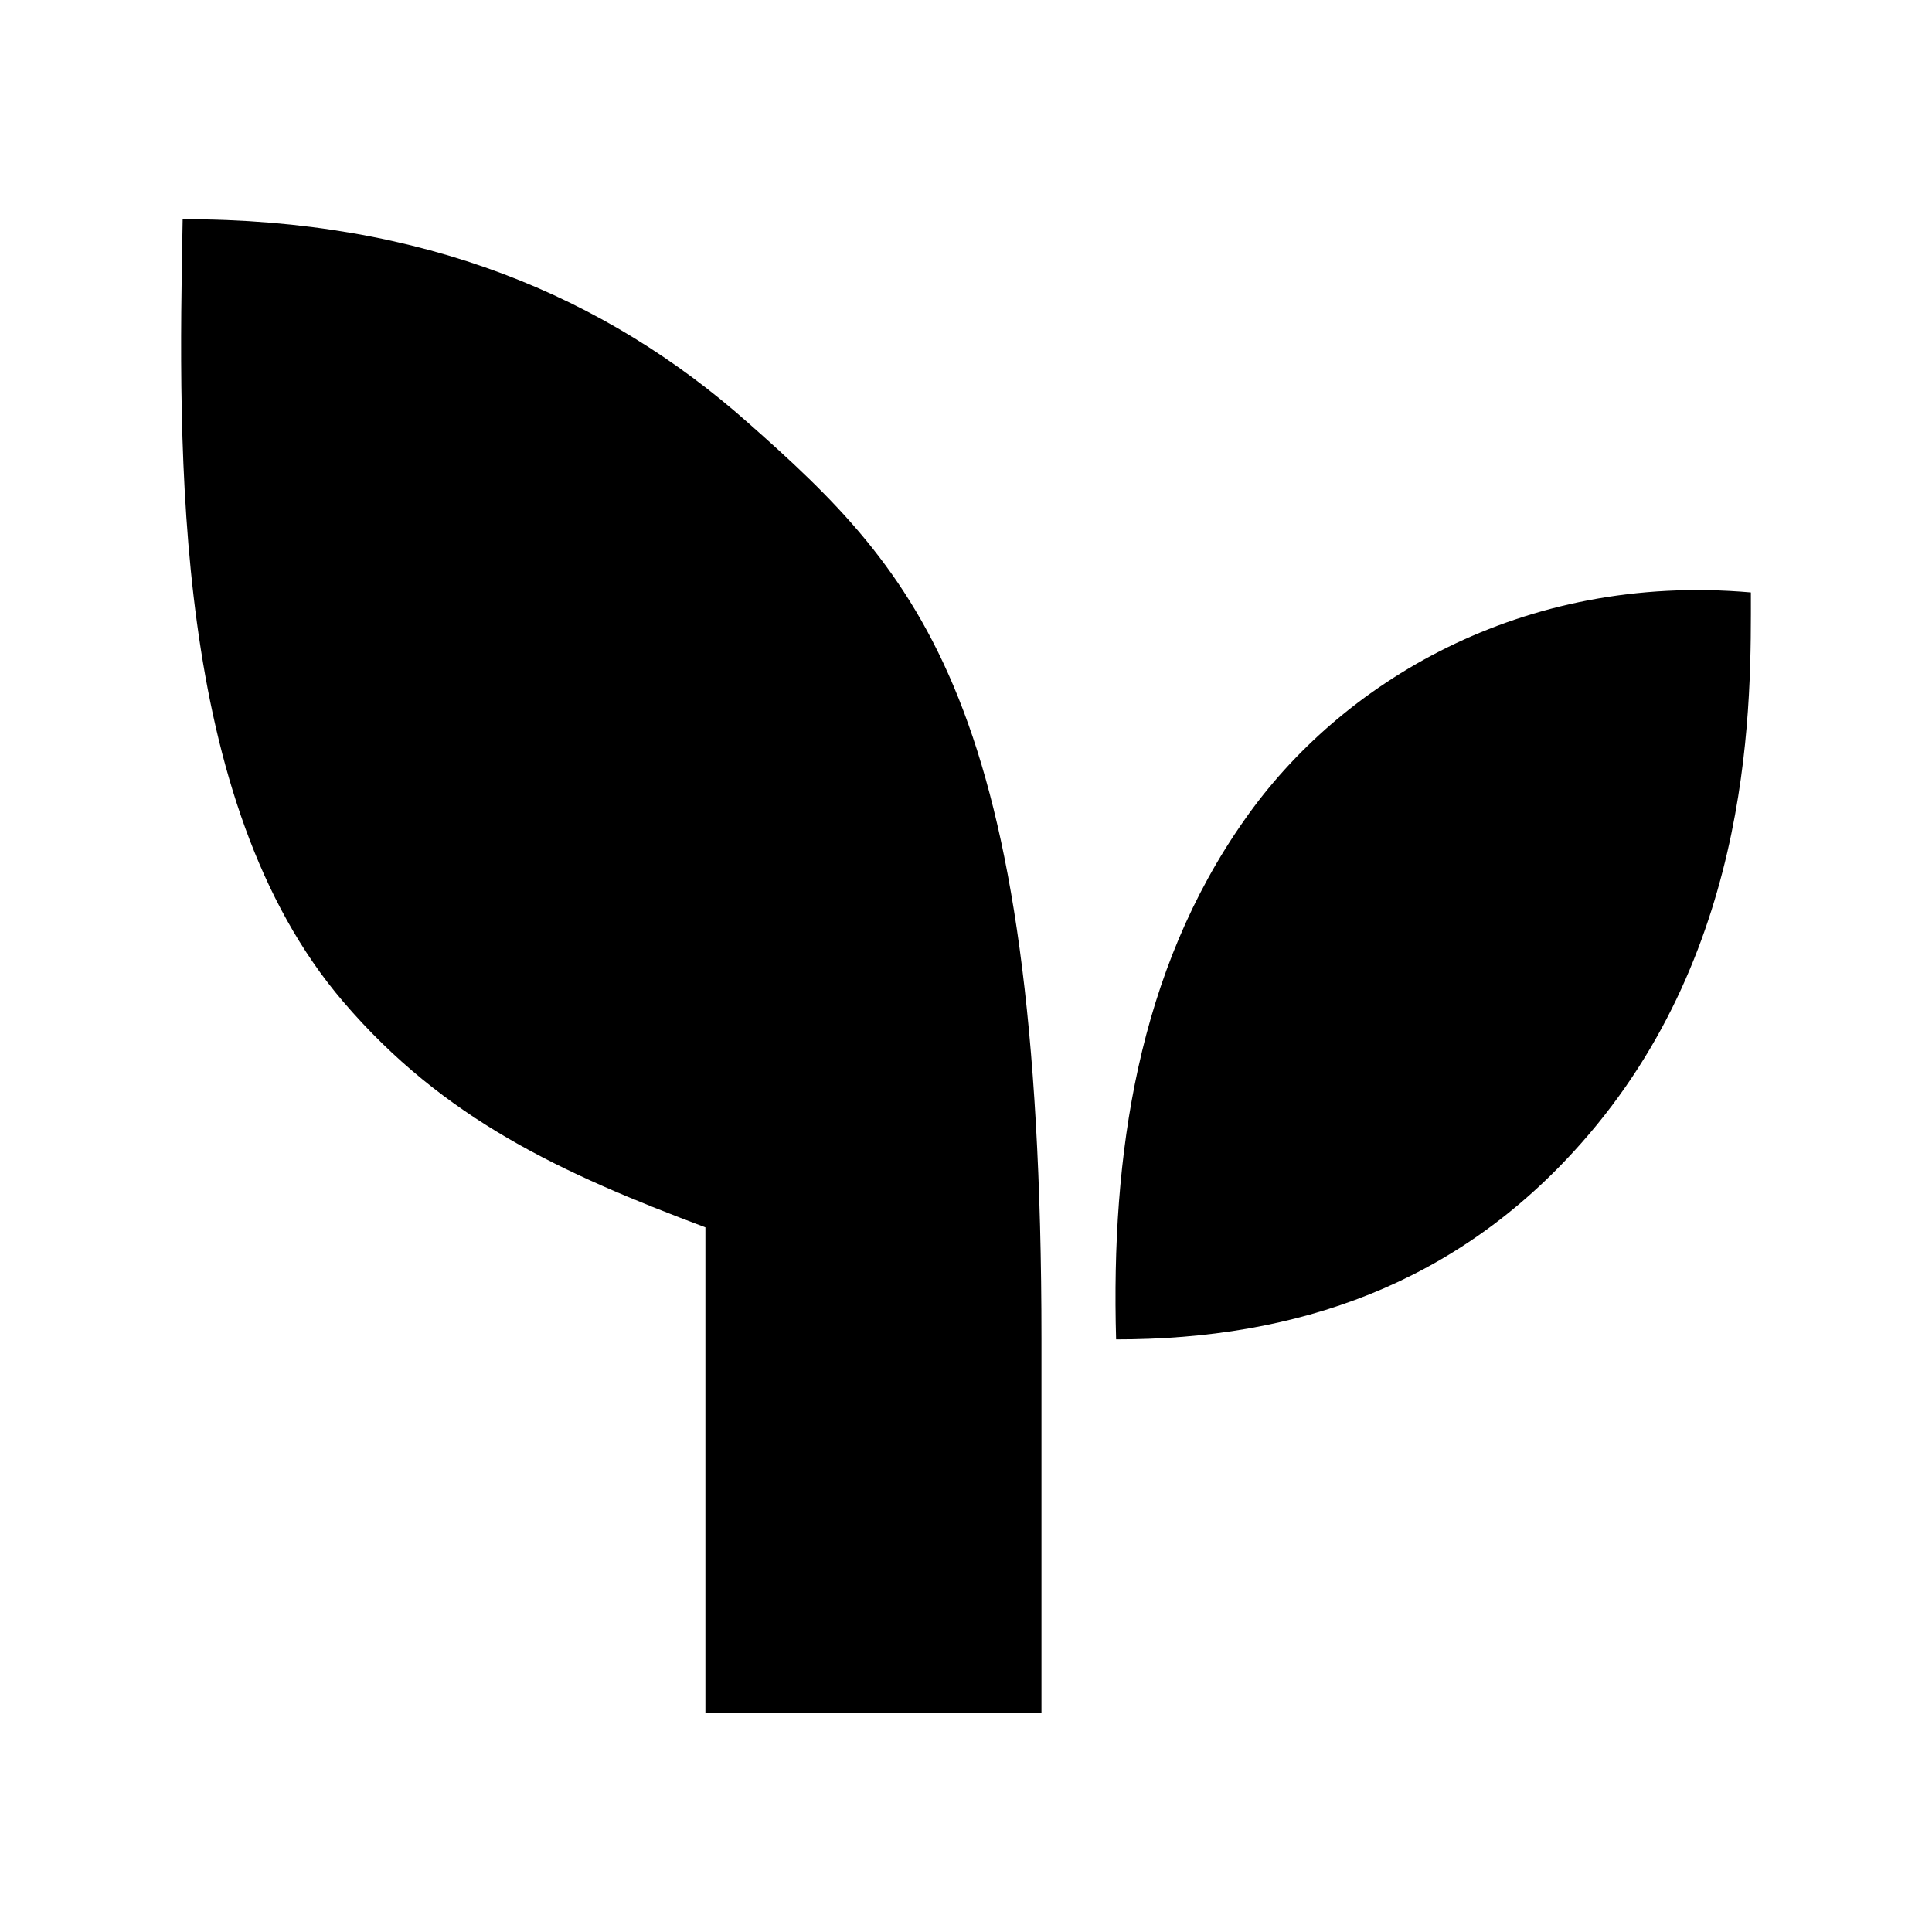
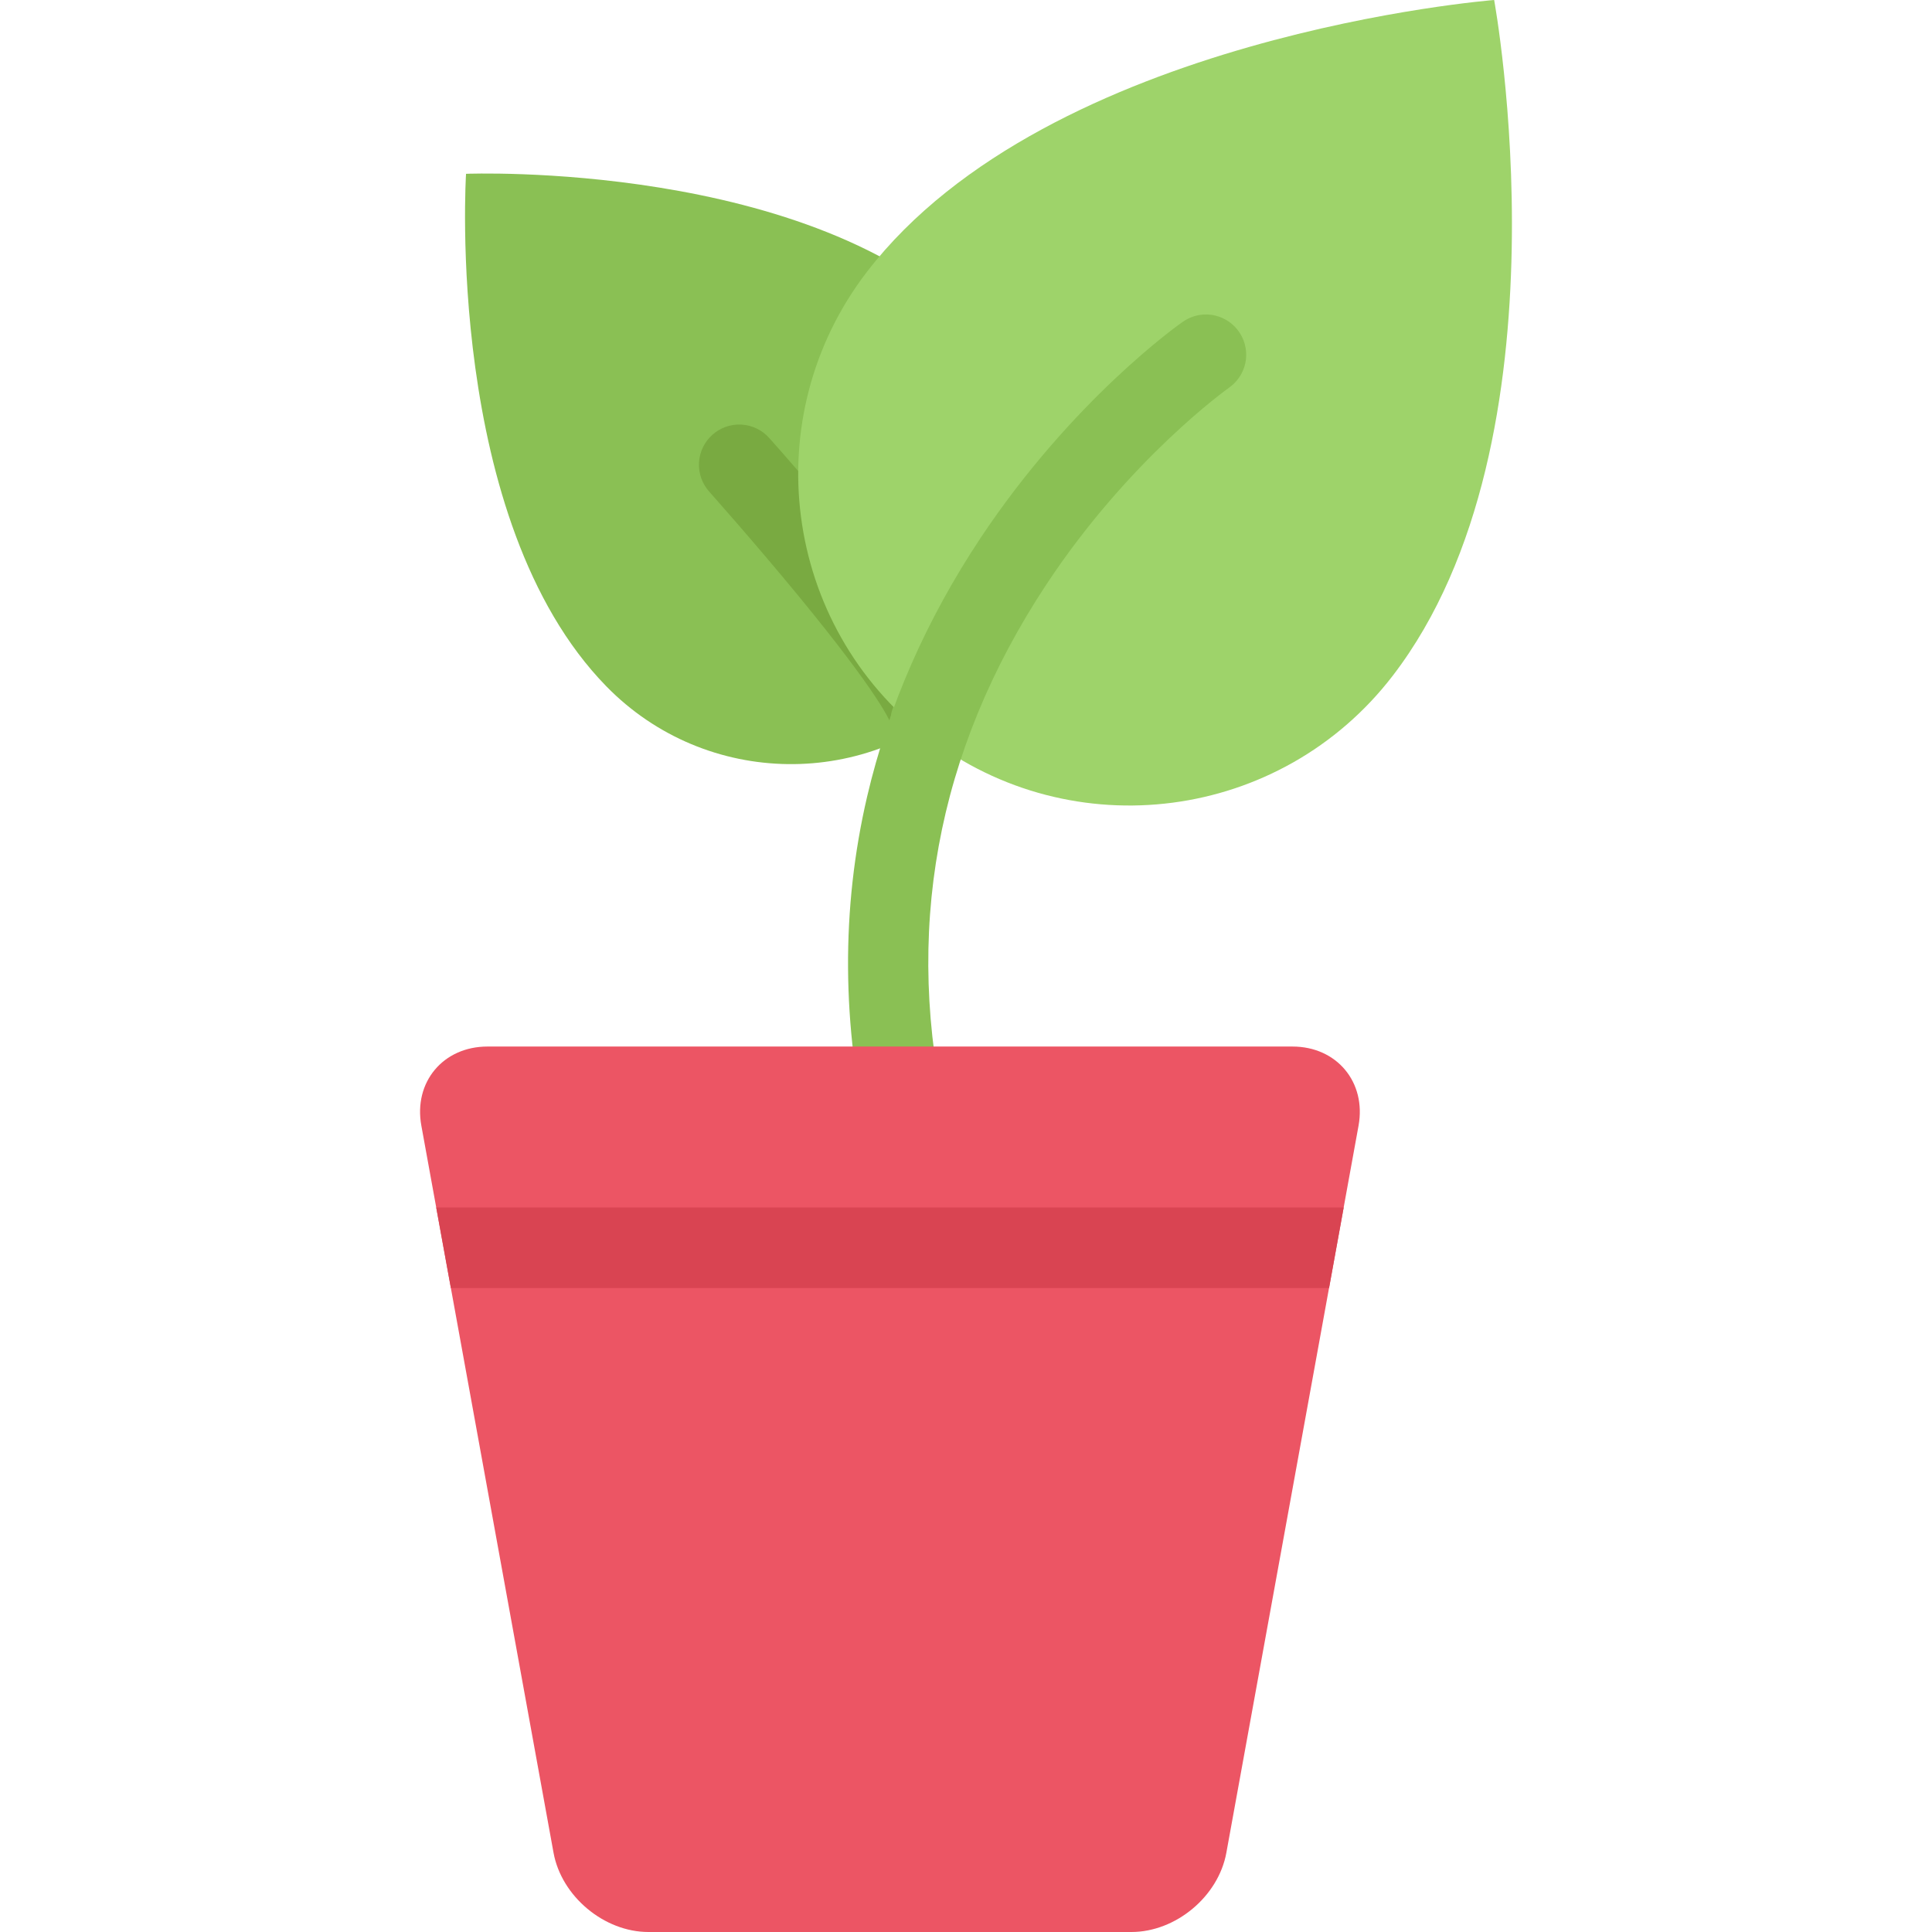
- <svg xmlns="http://www.w3.org/2000/svg" fill="#000000" width="800px" height="800px" viewBox="0 0 1024 1024">
-   <path d="M659.68 434.46c-56.64 80.3-70.86 177.82-68.12 275.44C687.48 710 772 680.62 838 606c92.44-104.28 90-236.22 90-292-121.7-10.66-217.82 48.18-268.32 120.46zm-263.56-210.7C321.18 157.34 224.38 116 96.82 116.2c-2.34 124-5.76 308.58 85.06 414.68 53.48 62.6 116.18 91.14 192 119.64V907.8H552V710c0-338-65.08-406-155.88-486.24z" />
+ <svg xmlns="http://www.w3.org/2000/svg" height="800px" width="800px" version="1.1" id="Layer_1" viewBox="0 0 511.844 511.844" xml:space="preserve">
+   <path style="fill:#8AC054;" d="M123.467,46.049c0,0-5.842,91.753,37.176,135.786c26.383,27,69.62,27.531,96.643,1.211l0,0  c26.968-26.406,27.437-69.65,1.062-96.65C215.33,42.362,123.467,46.049,123.467,46.049z" />
+   <path style="fill:#79AA41;" d="M249.289,172.19c-4.187-6.248-10.294-14.339-18.167-24.047c-13.215-16.3-26.757-31.475-27.335-32.107  l0,0c-1.812-2.039-4.42-3.382-7.357-3.546c-5.874-0.328-10.903,4.171-11.247,10.052c-0.156,2.937,0.89,5.67,2.702,7.7l0,0  c0.109,0.133,11.575,12.973,23.415,27.344c22.181,26.968,24.586,33.7,24.79,34.38c-0.219-0.75-0.422-3.499,1.421-6.225  l17.651,11.988C260.347,190.06,255.099,180.905,249.289,172.19z" />
+   <path style="fill:#9ED36A;" d="M395.845,0c0,0-117.87,9.224-166.144,71.986c-29.585,38.472-22.399,93.627,15.995,123.267l0,0  c38.527,29.515,93.667,22.282,123.25-16.19C417.214,116.301,395.845,0,395.845,0z" />
+   <path style="fill:#8AC054;" d="M330.005,92.214c-0.983-5.811-6.482-9.724-12.277-8.755c-1.608,0.273-3.076,0.906-4.326,1.788  l-0.016-0.016c-1.188,0.828-29.257,20.674-53.617,57.311c-14.354,21.611-24.46,44.62-30.021,68.409  c-6.951,29.788-6.764,60.779,0.562,92.113l20.759-4.874c-11.887-50.781-3.124-98.962,26.046-143.198  c22.087-33.506,48.235-52.102,48.501-52.281v-0.016C328.865,100.415,330.708,96.401,330.005,92.214z" />
+   <path style="fill:#EC5564;" d="M324.898,490.851c-2.093,11.56-13.402,20.993-25.148,20.993H171.781  c-11.715,0-23.024-9.434-25.133-20.993l-35.02-192.629c-2.109-11.528,5.779-20.962,17.51-20.962h213.286  c11.715,0,19.587,9.434,17.495,20.962L324.898,490.851z" />
+   <polygon style="fill:#D94452;" points="119.453,341.24 352.109,341.24 355.982,319.902 115.564,319.902 " />
</svg>
